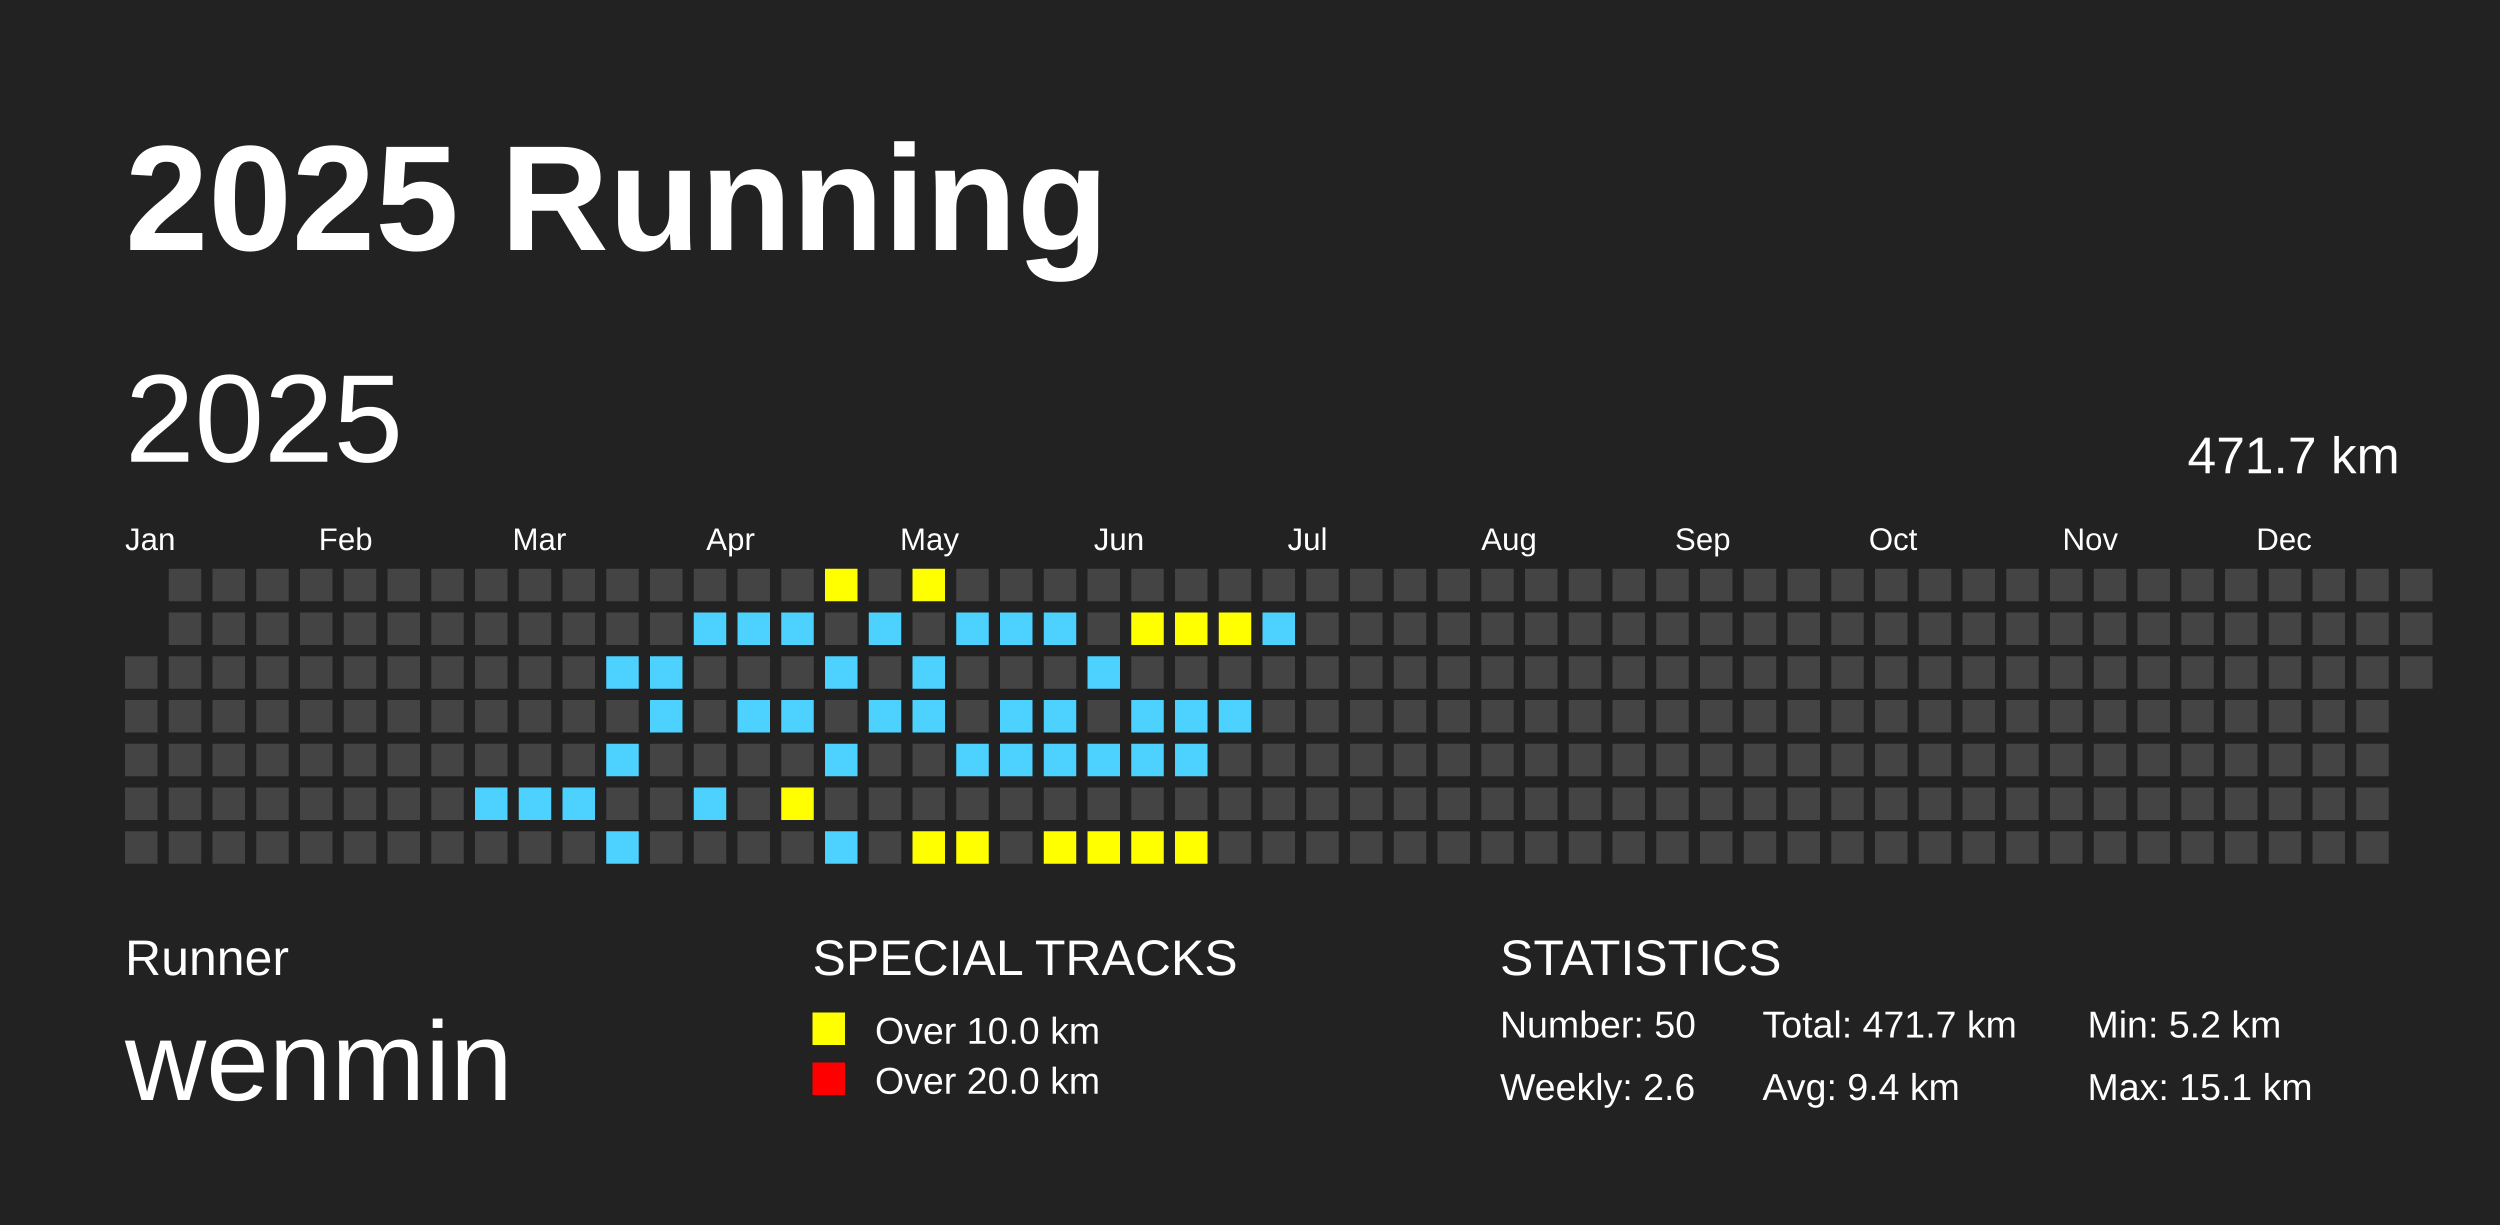
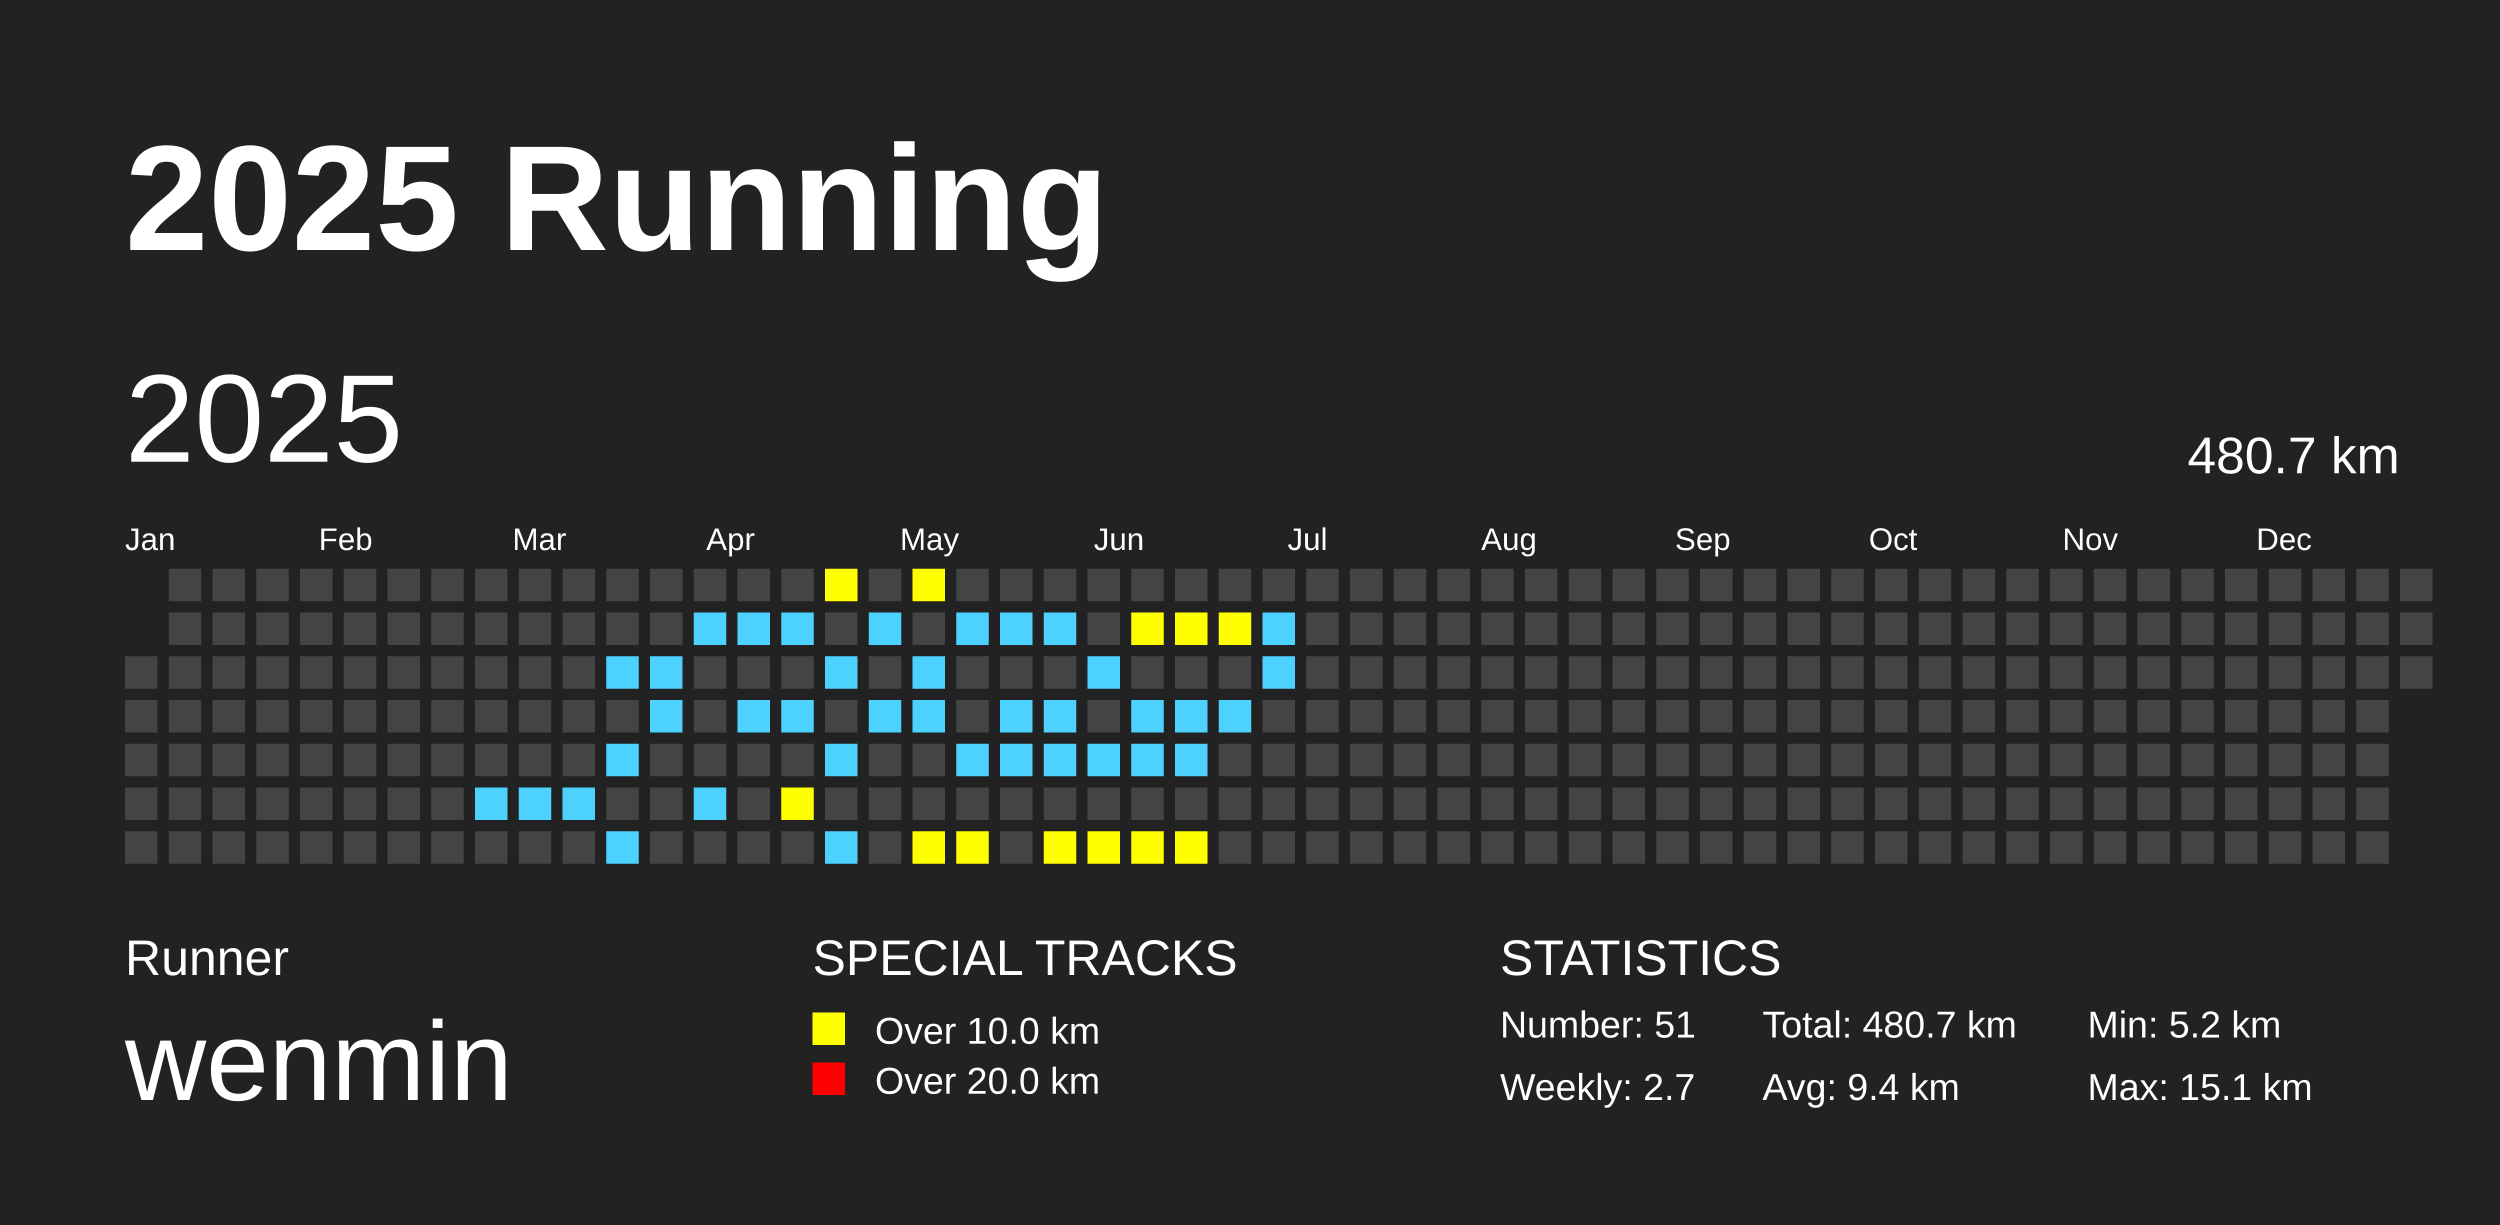
<svg xmlns="http://www.w3.org/2000/svg" baseProfile="full" height="98mm" version="1.1" viewBox="0,0,200,98" width="200mm">
  <defs />
  <rect fill="#222222" height="98" width="200" x="0" y="0" />
  <text fill="#FFFFFF" style="font-size:12px; font-family:Arial; font-weight:bold;" x="10" y="20">2025 Running</text>
  <text fill="#FFFFFF" style="font-size:4px; font-family:Arial" x="10" y="78">Runner</text>
  <text fill="#FFFFFF" style="font-size:9px; font-family:Arial" x="10" y="88">wenmin</text>
  <text fill="#FFFFFF" style="font-size:4px; font-family:Arial" x="65" y="78">SPECIAL TRACKS</text>
  <rect fill="yellow" height="2.6" width="2.6" x="65" y="81" />
  <text fill="#FFFFFF" style="font-size:3px; font-family:Arial" x="70" y="83.5">Over 10.0 km</text>
  <rect fill="red" height="2.6" width="2.6" x="65" y="85" />
  <text fill="#FFFFFF" style="font-size:3px; font-family:Arial" x="70" y="87.5">Over 20.0 km</text>
  <text fill="#FFFFFF" style="font-size:4px; font-family:Arial" x="120" y="78">STATISTICS</text>
-   <text fill="#FFFFFF" style="font-size:3px; font-family:Arial" x="120" y="83">Number: 50</text>
-   <text fill="#FFFFFF" style="font-size:3px; font-family:Arial" x="120" y="88">Weekly: 2.6</text>
-   <text fill="#FFFFFF" style="font-size:3px; font-family:Arial" x="141" y="83">Total: 471.7 km</text>
+   <text fill="#FFFFFF" style="font-size:3px; font-family:Arial" x="120" y="83">Number: 51</text>
+   <text fill="#FFFFFF" style="font-size:3px; font-family:Arial" x="120" y="88">Weekly: 2.7</text>
+   <text fill="#FFFFFF" style="font-size:3px; font-family:Arial" x="141" y="83">Total: 480.7 km</text>
  <text fill="#FFFFFF" style="font-size:3px; font-family:Arial" x="141" y="88">Avg: 9.4 km</text>
  <text fill="#FFFFFF" style="font-size:3px; font-family:Arial" x="167" y="83">Min: 5.2 km</text>
  <text fill="#FFFFFF" style="font-size:3px; font-family:Arial" x="167" y="88">Max: 15.1 km</text>
  <text dominant-baseline="hanging" fill="#FFFFFF" style="font-size:10.0px; font-family:Arial;" x="10" y="30">2025</text>
-   <text dominant-baseline="hanging" fill="#FFFFFF" style="font-size:4.125px; font-family:Arial;" x="175" y="35">471.7 km</text>
+   <text dominant-baseline="hanging" fill="#FFFFFF" style="font-size:4.125px; font-family:Arial;" x="175" y="35">480.7 km</text>
  <text fill="#FFFFFF" style="font-size:2.5px; font-family:Arial" x="10.0" y="44">Jan</text>
  <text fill="#FFFFFF" style="font-size:2.5px; font-family:Arial" x="25.5" y="44">Feb</text>
  <text fill="#FFFFFF" style="font-size:2.5px; font-family:Arial" x="41.0" y="44">Mar</text>
  <text fill="#FFFFFF" style="font-size:2.5px; font-family:Arial" x="56.5" y="44">Apr</text>
  <text fill="#FFFFFF" style="font-size:2.5px; font-family:Arial" x="72.0" y="44">May</text>
  <text fill="#FFFFFF" style="font-size:2.5px; font-family:Arial" x="87.5" y="44">Jun</text>
  <text fill="#FFFFFF" style="font-size:2.5px; font-family:Arial" x="103.0" y="44">Jul</text>
  <text fill="#FFFFFF" style="font-size:2.5px; font-family:Arial" x="118.5" y="44">Aug</text>
  <text fill="#FFFFFF" style="font-size:2.5px; font-family:Arial" x="134.0" y="44">Sep</text>
  <text fill="#FFFFFF" style="font-size:2.5px; font-family:Arial" x="149.5" y="44">Oct</text>
  <text fill="#FFFFFF" style="font-size:2.5px; font-family:Arial" x="165.0" y="44">Nov</text>
  <text fill="#FFFFFF" style="font-size:2.5px; font-family:Arial" x="180.5" y="44">Dec</text>
  <rect fill="#444444" height="2.6" width="2.6" x="10.0" y="52.5" />
  <rect fill="#444444" height="2.6" width="2.6" x="10.0" y="56.0" />
  <rect fill="#444444" height="2.6" width="2.6" x="10.0" y="59.5" />
  <rect fill="#444444" height="2.6" width="2.6" x="10.0" y="63.0" />
  <rect fill="#444444" height="2.6" width="2.6" x="10.0" y="66.5" />
  <rect fill="#444444" height="2.6" width="2.6" x="13.5" y="45.5" />
  <rect fill="#444444" height="2.6" width="2.6" x="13.5" y="49.0" />
  <rect fill="#444444" height="2.6" width="2.6" x="13.5" y="52.5" />
  <rect fill="#444444" height="2.6" width="2.6" x="13.5" y="56.0" />
  <rect fill="#444444" height="2.6" width="2.6" x="13.5" y="59.5" />
  <rect fill="#444444" height="2.6" width="2.6" x="13.5" y="63.0" />
  <rect fill="#444444" height="2.6" width="2.6" x="13.5" y="66.5" />
  <rect fill="#444444" height="2.6" width="2.6" x="17.0" y="45.5" />
  <rect fill="#444444" height="2.6" width="2.6" x="17.0" y="49.0" />
  <rect fill="#444444" height="2.6" width="2.6" x="17.0" y="52.5" />
  <rect fill="#444444" height="2.6" width="2.6" x="17.0" y="56.0" />
  <rect fill="#444444" height="2.6" width="2.6" x="17.0" y="59.5" />
  <rect fill="#444444" height="2.6" width="2.6" x="17.0" y="63.0" />
  <rect fill="#444444" height="2.6" width="2.6" x="17.0" y="66.5" />
  <rect fill="#444444" height="2.6" width="2.6" x="20.5" y="45.5" />
  <rect fill="#444444" height="2.6" width="2.6" x="20.5" y="49.0" />
  <rect fill="#444444" height="2.6" width="2.6" x="20.5" y="52.5" />
  <rect fill="#444444" height="2.6" width="2.6" x="20.5" y="56.0" />
  <rect fill="#444444" height="2.6" width="2.6" x="20.5" y="59.5" />
  <rect fill="#444444" height="2.6" width="2.6" x="20.5" y="63.0" />
  <rect fill="#444444" height="2.6" width="2.6" x="20.5" y="66.5" />
  <rect fill="#444444" height="2.6" width="2.6" x="24.0" y="45.5" />
  <rect fill="#444444" height="2.6" width="2.6" x="24.0" y="49.0" />
  <rect fill="#444444" height="2.6" width="2.6" x="24.0" y="52.5" />
  <rect fill="#444444" height="2.6" width="2.6" x="24.0" y="56.0" />
  <rect fill="#444444" height="2.6" width="2.6" x="24.0" y="59.5" />
  <rect fill="#444444" height="2.6" width="2.6" x="24.0" y="63.0" />
  <rect fill="#444444" height="2.6" width="2.6" x="24.0" y="66.5" />
  <rect fill="#444444" height="2.6" width="2.6" x="27.5" y="45.5" />
  <rect fill="#444444" height="2.6" width="2.6" x="27.5" y="49.0" />
  <rect fill="#444444" height="2.6" width="2.6" x="27.5" y="52.5" />
  <rect fill="#444444" height="2.6" width="2.6" x="27.5" y="56.0" />
  <rect fill="#444444" height="2.6" width="2.6" x="27.5" y="59.5" />
  <rect fill="#444444" height="2.6" width="2.6" x="27.5" y="63.0" />
  <rect fill="#444444" height="2.6" width="2.6" x="27.5" y="66.5" />
  <rect fill="#444444" height="2.6" width="2.6" x="31.0" y="45.5" />
  <rect fill="#444444" height="2.6" width="2.6" x="31.0" y="49.0" />
  <rect fill="#444444" height="2.6" width="2.6" x="31.0" y="52.5" />
  <rect fill="#444444" height="2.6" width="2.6" x="31.0" y="56.0" />
  <rect fill="#444444" height="2.6" width="2.6" x="31.0" y="59.5" />
  <rect fill="#444444" height="2.6" width="2.6" x="31.0" y="63.0" />
  <rect fill="#444444" height="2.6" width="2.6" x="31.0" y="66.5" />
  <rect fill="#444444" height="2.6" width="2.6" x="34.5" y="45.5" />
  <rect fill="#444444" height="2.6" width="2.6" x="34.5" y="49.0" />
  <rect fill="#444444" height="2.6" width="2.6" x="34.5" y="52.5" />
  <rect fill="#444444" height="2.6" width="2.6" x="34.5" y="56.0" />
  <rect fill="#444444" height="2.6" width="2.6" x="34.5" y="59.5" />
  <rect fill="#444444" height="2.6" width="2.6" x="34.5" y="63.0" />
  <rect fill="#444444" height="2.6" width="2.6" x="34.5" y="66.5" />
  <rect fill="#444444" height="2.6" width="2.6" x="38.0" y="45.5" />
  <rect fill="#444444" height="2.6" width="2.6" x="38.0" y="49.0" />
  <rect fill="#444444" height="2.6" width="2.6" x="38.0" y="52.5" />
  <rect fill="#444444" height="2.6" width="2.6" x="38.0" y="56.0" />
  <rect fill="#444444" height="2.6" width="2.6" x="38.0" y="59.5" />
  <rect fill="#4DD2FF" height="2.6" width="2.6" x="38.0" y="63.0" />
  <rect fill="#444444" height="2.6" width="2.6" x="38.0" y="66.5" />
  <rect fill="#444444" height="2.6" width="2.6" x="41.5" y="45.5" />
  <rect fill="#444444" height="2.6" width="2.6" x="41.5" y="49.0" />
  <rect fill="#444444" height="2.6" width="2.6" x="41.5" y="52.5" />
  <rect fill="#444444" height="2.6" width="2.6" x="41.5" y="56.0" />
  <rect fill="#444444" height="2.6" width="2.6" x="41.5" y="59.5" />
  <rect fill="#4DD2FF" height="2.6" width="2.6" x="41.5" y="63.0" />
  <rect fill="#444444" height="2.6" width="2.6" x="41.5" y="66.5" />
  <rect fill="#444444" height="2.6" width="2.6" x="45.0" y="45.5" />
  <rect fill="#444444" height="2.6" width="2.6" x="45.0" y="49.0" />
  <rect fill="#444444" height="2.6" width="2.6" x="45.0" y="52.5" />
  <rect fill="#444444" height="2.6" width="2.6" x="45.0" y="56.0" />
  <rect fill="#444444" height="2.6" width="2.6" x="45.0" y="59.5" />
  <rect fill="#4DD2FF" height="2.6" width="2.6" x="45.0" y="63.0" />
  <rect fill="#444444" height="2.6" width="2.6" x="45.0" y="66.5" />
  <rect fill="#444444" height="2.6" width="2.6" x="48.5" y="45.5" />
  <rect fill="#444444" height="2.6" width="2.6" x="48.5" y="49.0" />
  <rect fill="#4DD2FF" height="2.6" width="2.6" x="48.5" y="52.5" />
  <rect fill="#444444" height="2.6" width="2.6" x="48.5" y="56.0" />
  <rect fill="#4DD2FF" height="2.6" width="2.6" x="48.5" y="59.5" />
  <rect fill="#444444" height="2.6" width="2.6" x="48.5" y="63.0" />
  <rect fill="#4DD2FF" height="2.6" width="2.6" x="48.5" y="66.5" />
  <rect fill="#444444" height="2.6" width="2.6" x="52.0" y="45.5" />
  <rect fill="#444444" height="2.6" width="2.6" x="52.0" y="49.0" />
  <rect fill="#4DD2FF" height="2.6" width="2.6" x="52.0" y="52.5" />
  <rect fill="#4DD2FF" height="2.6" width="2.6" x="52.0" y="56.0" />
  <rect fill="#444444" height="2.6" width="2.6" x="52.0" y="59.5" />
  <rect fill="#444444" height="2.6" width="2.6" x="52.0" y="63.0" />
  <rect fill="#444444" height="2.6" width="2.6" x="52.0" y="66.5" />
  <rect fill="#444444" height="2.6" width="2.6" x="55.5" y="45.5" />
  <rect fill="#4DD2FF" height="2.6" width="2.6" x="55.5" y="49.0" />
  <rect fill="#444444" height="2.6" width="2.6" x="55.5" y="52.5" />
  <rect fill="#444444" height="2.6" width="2.6" x="55.5" y="56.0" />
  <rect fill="#444444" height="2.6" width="2.6" x="55.5" y="59.5" />
  <rect fill="#4DD2FF" height="2.6" width="2.6" x="55.5" y="63.0" />
  <rect fill="#444444" height="2.6" width="2.6" x="55.5" y="66.5" />
  <rect fill="#444444" height="2.6" width="2.6" x="59.0" y="45.5" />
  <rect fill="#4DD2FF" height="2.6" width="2.6" x="59.0" y="49.0" />
  <rect fill="#444444" height="2.6" width="2.6" x="59.0" y="52.5" />
  <rect fill="#4DD2FF" height="2.6" width="2.6" x="59.0" y="56.0" />
  <rect fill="#444444" height="2.6" width="2.6" x="59.0" y="59.5" />
  <rect fill="#444444" height="2.6" width="2.6" x="59.0" y="63.0" />
  <rect fill="#444444" height="2.6" width="2.6" x="59.0" y="66.5" />
  <rect fill="#444444" height="2.6" width="2.6" x="62.5" y="45.5" />
  <rect fill="#4DD2FF" height="2.6" width="2.6" x="62.5" y="49.0" />
  <rect fill="#444444" height="2.6" width="2.6" x="62.5" y="52.5" />
  <rect fill="#4DD2FF" height="2.6" width="2.6" x="62.5" y="56.0" />
  <rect fill="#444444" height="2.6" width="2.6" x="62.5" y="59.5" />
  <rect fill="yellow" height="2.6" width="2.6" x="62.5" y="63.0" />
  <rect fill="#444444" height="2.6" width="2.6" x="62.5" y="66.5" />
  <rect fill="yellow" height="2.6" width="2.6" x="66.0" y="45.5" />
  <rect fill="#444444" height="2.6" width="2.6" x="66.0" y="49.0" />
  <rect fill="#4DD2FF" height="2.6" width="2.6" x="66.0" y="52.5" />
  <rect fill="#444444" height="2.6" width="2.6" x="66.0" y="56.0" />
  <rect fill="#4DD2FF" height="2.6" width="2.6" x="66.0" y="59.5" />
  <rect fill="#444444" height="2.6" width="2.6" x="66.0" y="63.0" />
  <rect fill="#4DD2FF" height="2.6" width="2.6" x="66.0" y="66.5" />
  <rect fill="#444444" height="2.6" width="2.6" x="69.5" y="45.5" />
  <rect fill="#4DD2FF" height="2.6" width="2.6" x="69.5" y="49.0" />
  <rect fill="#444444" height="2.6" width="2.6" x="69.5" y="52.5" />
  <rect fill="#4DD2FF" height="2.6" width="2.6" x="69.5" y="56.0" />
  <rect fill="#444444" height="2.6" width="2.6" x="69.5" y="59.5" />
  <rect fill="#444444" height="2.6" width="2.6" x="69.5" y="63.0" />
  <rect fill="#444444" height="2.6" width="2.6" x="69.5" y="66.5" />
  <rect fill="yellow" height="2.6" width="2.6" x="73.0" y="45.5" />
  <rect fill="#444444" height="2.6" width="2.6" x="73.0" y="49.0" />
  <rect fill="#4DD2FF" height="2.6" width="2.6" x="73.0" y="52.5" />
  <rect fill="#4DD2FF" height="2.6" width="2.6" x="73.0" y="56.0" />
  <rect fill="#444444" height="2.6" width="2.6" x="73.0" y="59.5" />
  <rect fill="#444444" height="2.6" width="2.6" x="73.0" y="63.0" />
  <rect fill="yellow" height="2.6" width="2.6" x="73.0" y="66.5" />
  <rect fill="#444444" height="2.6" width="2.6" x="76.5" y="45.5" />
  <rect fill="#4DD2FF" height="2.6" width="2.6" x="76.5" y="49.0" />
  <rect fill="#444444" height="2.6" width="2.6" x="76.5" y="52.5" />
  <rect fill="#444444" height="2.6" width="2.6" x="76.5" y="56.0" />
  <rect fill="#4DD2FF" height="2.6" width="2.6" x="76.5" y="59.5" />
  <rect fill="#444444" height="2.6" width="2.6" x="76.5" y="63.0" />
  <rect fill="yellow" height="2.6" width="2.6" x="76.5" y="66.5" />
  <rect fill="#444444" height="2.6" width="2.6" x="80.0" y="45.5" />
  <rect fill="#4DD2FF" height="2.6" width="2.6" x="80.0" y="49.0" />
  <rect fill="#444444" height="2.6" width="2.6" x="80.0" y="52.5" />
  <rect fill="#4DD2FF" height="2.6" width="2.6" x="80.0" y="56.0" />
  <rect fill="#4DD2FF" height="2.6" width="2.6" x="80.0" y="59.5" />
  <rect fill="#444444" height="2.6" width="2.6" x="80.0" y="63.0" />
  <rect fill="#444444" height="2.6" width="2.6" x="80.0" y="66.5" />
  <rect fill="#444444" height="2.6" width="2.6" x="83.5" y="45.5" />
  <rect fill="#4DD2FF" height="2.6" width="2.6" x="83.5" y="49.0" />
  <rect fill="#444444" height="2.6" width="2.6" x="83.5" y="52.5" />
  <rect fill="#4DD2FF" height="2.6" width="2.6" x="83.5" y="56.0" />
  <rect fill="#4DD2FF" height="2.6" width="2.6" x="83.5" y="59.5" />
  <rect fill="#444444" height="2.6" width="2.6" x="83.5" y="63.0" />
  <rect fill="yellow" height="2.6" width="2.6" x="83.5" y="66.5" />
  <rect fill="#444444" height="2.6" width="2.6" x="87.0" y="45.5" />
  <rect fill="#444444" height="2.6" width="2.6" x="87.0" y="49.0" />
  <rect fill="#4DD2FF" height="2.6" width="2.6" x="87.0" y="52.5" />
  <rect fill="#444444" height="2.6" width="2.6" x="87.0" y="56.0" />
  <rect fill="#4DD2FF" height="2.6" width="2.6" x="87.0" y="59.5" />
  <rect fill="#444444" height="2.6" width="2.6" x="87.0" y="63.0" />
  <rect fill="yellow" height="2.6" width="2.6" x="87.0" y="66.5" />
  <rect fill="#444444" height="2.6" width="2.6" x="90.5" y="45.5" />
  <rect fill="yellow" height="2.6" width="2.6" x="90.5" y="49.0" />
  <rect fill="#444444" height="2.6" width="2.6" x="90.5" y="52.5" />
  <rect fill="#4DD2FF" height="2.6" width="2.6" x="90.5" y="56.0" />
  <rect fill="#4DD2FF" height="2.6" width="2.6" x="90.5" y="59.5" />
  <rect fill="#444444" height="2.6" width="2.6" x="90.5" y="63.0" />
  <rect fill="yellow" height="2.6" width="2.6" x="90.5" y="66.5" />
  <rect fill="#444444" height="2.6" width="2.6" x="94.0" y="45.5" />
  <rect fill="yellow" height="2.6" width="2.6" x="94.0" y="49.0" />
  <rect fill="#444444" height="2.6" width="2.6" x="94.0" y="52.5" />
  <rect fill="#4DD2FF" height="2.6" width="2.6" x="94.0" y="56.0" />
  <rect fill="#4DD2FF" height="2.6" width="2.6" x="94.0" y="59.5" />
  <rect fill="#444444" height="2.6" width="2.6" x="94.0" y="63.0" />
  <rect fill="yellow" height="2.6" width="2.6" x="94.0" y="66.5" />
  <rect fill="#444444" height="2.6" width="2.6" x="97.5" y="45.5" />
  <rect fill="yellow" height="2.6" width="2.6" x="97.5" y="49.0" />
  <rect fill="#444444" height="2.6" width="2.6" x="97.5" y="52.5" />
  <rect fill="#4DD2FF" height="2.6" width="2.6" x="97.5" y="56.0" />
  <rect fill="#444444" height="2.6" width="2.6" x="97.5" y="59.5" />
  <rect fill="#444444" height="2.6" width="2.6" x="97.5" y="63.0" />
  <rect fill="#444444" height="2.6" width="2.6" x="97.5" y="66.5" />
  <rect fill="#444444" height="2.6" width="2.6" x="101.0" y="45.5" />
  <rect fill="#4DD2FF" height="2.6" width="2.6" x="101.0" y="49.0" />
-   <rect fill="#444444" height="2.6" width="2.6" x="101.0" y="52.5" />
+   <rect fill="#4DD2FF" height="2.6" width="2.6" x="101.0" y="52.5" />
  <rect fill="#444444" height="2.6" width="2.6" x="101.0" y="56.0" />
  <rect fill="#444444" height="2.6" width="2.6" x="101.0" y="59.5" />
  <rect fill="#444444" height="2.6" width="2.6" x="101.0" y="63.0" />
  <rect fill="#444444" height="2.6" width="2.6" x="101.0" y="66.5" />
  <rect fill="#444444" height="2.6" width="2.6" x="104.5" y="45.5" />
  <rect fill="#444444" height="2.6" width="2.6" x="104.5" y="49.0" />
  <rect fill="#444444" height="2.6" width="2.6" x="104.5" y="52.5" />
  <rect fill="#444444" height="2.6" width="2.6" x="104.5" y="56.0" />
  <rect fill="#444444" height="2.6" width="2.6" x="104.5" y="59.5" />
  <rect fill="#444444" height="2.6" width="2.6" x="104.5" y="63.0" />
  <rect fill="#444444" height="2.6" width="2.6" x="104.5" y="66.5" />
  <rect fill="#444444" height="2.6" width="2.6" x="108.0" y="45.5" />
  <rect fill="#444444" height="2.6" width="2.6" x="108.0" y="49.0" />
  <rect fill="#444444" height="2.6" width="2.6" x="108.0" y="52.5" />
  <rect fill="#444444" height="2.6" width="2.6" x="108.0" y="56.0" />
  <rect fill="#444444" height="2.6" width="2.6" x="108.0" y="59.5" />
  <rect fill="#444444" height="2.6" width="2.6" x="108.0" y="63.0" />
  <rect fill="#444444" height="2.6" width="2.6" x="108.0" y="66.5" />
  <rect fill="#444444" height="2.6" width="2.6" x="111.5" y="45.5" />
  <rect fill="#444444" height="2.6" width="2.6" x="111.5" y="49.0" />
  <rect fill="#444444" height="2.6" width="2.6" x="111.5" y="52.5" />
  <rect fill="#444444" height="2.6" width="2.6" x="111.5" y="56.0" />
  <rect fill="#444444" height="2.6" width="2.6" x="111.5" y="59.5" />
  <rect fill="#444444" height="2.6" width="2.6" x="111.5" y="63.0" />
  <rect fill="#444444" height="2.6" width="2.6" x="111.5" y="66.5" />
  <rect fill="#444444" height="2.6" width="2.6" x="115.0" y="45.5" />
  <rect fill="#444444" height="2.6" width="2.6" x="115.0" y="49.0" />
  <rect fill="#444444" height="2.6" width="2.6" x="115.0" y="52.5" />
  <rect fill="#444444" height="2.6" width="2.6" x="115.0" y="56.0" />
  <rect fill="#444444" height="2.6" width="2.6" x="115.0" y="59.5" />
  <rect fill="#444444" height="2.6" width="2.6" x="115.0" y="63.0" />
  <rect fill="#444444" height="2.6" width="2.6" x="115.0" y="66.5" />
  <rect fill="#444444" height="2.6" width="2.6" x="118.5" y="45.5" />
  <rect fill="#444444" height="2.6" width="2.6" x="118.5" y="49.0" />
  <rect fill="#444444" height="2.6" width="2.6" x="118.5" y="52.5" />
  <rect fill="#444444" height="2.6" width="2.6" x="118.5" y="56.0" />
  <rect fill="#444444" height="2.6" width="2.6" x="118.5" y="59.5" />
  <rect fill="#444444" height="2.6" width="2.6" x="118.5" y="63.0" />
  <rect fill="#444444" height="2.6" width="2.6" x="118.5" y="66.5" />
  <rect fill="#444444" height="2.6" width="2.6" x="122.0" y="45.5" />
  <rect fill="#444444" height="2.6" width="2.6" x="122.0" y="49.0" />
  <rect fill="#444444" height="2.6" width="2.6" x="122.0" y="52.5" />
  <rect fill="#444444" height="2.6" width="2.6" x="122.0" y="56.0" />
  <rect fill="#444444" height="2.6" width="2.6" x="122.0" y="59.5" />
  <rect fill="#444444" height="2.6" width="2.6" x="122.0" y="63.0" />
  <rect fill="#444444" height="2.6" width="2.6" x="122.0" y="66.5" />
  <rect fill="#444444" height="2.6" width="2.6" x="125.5" y="45.5" />
  <rect fill="#444444" height="2.6" width="2.6" x="125.5" y="49.0" />
  <rect fill="#444444" height="2.6" width="2.6" x="125.5" y="52.5" />
  <rect fill="#444444" height="2.6" width="2.6" x="125.5" y="56.0" />
  <rect fill="#444444" height="2.6" width="2.6" x="125.5" y="59.5" />
  <rect fill="#444444" height="2.6" width="2.6" x="125.5" y="63.0" />
  <rect fill="#444444" height="2.6" width="2.6" x="125.5" y="66.5" />
  <rect fill="#444444" height="2.6" width="2.6" x="129.0" y="45.5" />
  <rect fill="#444444" height="2.6" width="2.6" x="129.0" y="49.0" />
  <rect fill="#444444" height="2.6" width="2.6" x="129.0" y="52.5" />
  <rect fill="#444444" height="2.6" width="2.6" x="129.0" y="56.0" />
  <rect fill="#444444" height="2.6" width="2.6" x="129.0" y="59.5" />
  <rect fill="#444444" height="2.6" width="2.6" x="129.0" y="63.0" />
  <rect fill="#444444" height="2.6" width="2.6" x="129.0" y="66.5" />
  <rect fill="#444444" height="2.6" width="2.6" x="132.5" y="45.5" />
  <rect fill="#444444" height="2.6" width="2.6" x="132.5" y="49.0" />
  <rect fill="#444444" height="2.6" width="2.6" x="132.5" y="52.5" />
  <rect fill="#444444" height="2.6" width="2.6" x="132.5" y="56.0" />
  <rect fill="#444444" height="2.6" width="2.6" x="132.5" y="59.5" />
  <rect fill="#444444" height="2.6" width="2.6" x="132.5" y="63.0" />
  <rect fill="#444444" height="2.6" width="2.6" x="132.5" y="66.5" />
  <rect fill="#444444" height="2.6" width="2.6" x="136.0" y="45.5" />
  <rect fill="#444444" height="2.6" width="2.6" x="136.0" y="49.0" />
  <rect fill="#444444" height="2.6" width="2.6" x="136.0" y="52.5" />
  <rect fill="#444444" height="2.6" width="2.6" x="136.0" y="56.0" />
  <rect fill="#444444" height="2.6" width="2.6" x="136.0" y="59.5" />
  <rect fill="#444444" height="2.6" width="2.6" x="136.0" y="63.0" />
  <rect fill="#444444" height="2.6" width="2.6" x="136.0" y="66.5" />
  <rect fill="#444444" height="2.6" width="2.6" x="139.5" y="45.5" />
  <rect fill="#444444" height="2.6" width="2.6" x="139.5" y="49.0" />
  <rect fill="#444444" height="2.6" width="2.6" x="139.5" y="52.5" />
  <rect fill="#444444" height="2.6" width="2.6" x="139.5" y="56.0" />
  <rect fill="#444444" height="2.6" width="2.6" x="139.5" y="59.5" />
  <rect fill="#444444" height="2.6" width="2.6" x="139.5" y="63.0" />
  <rect fill="#444444" height="2.6" width="2.6" x="139.5" y="66.5" />
  <rect fill="#444444" height="2.6" width="2.6" x="143.0" y="45.5" />
  <rect fill="#444444" height="2.6" width="2.6" x="143.0" y="49.0" />
  <rect fill="#444444" height="2.6" width="2.6" x="143.0" y="52.5" />
  <rect fill="#444444" height="2.6" width="2.6" x="143.0" y="56.0" />
  <rect fill="#444444" height="2.6" width="2.6" x="143.0" y="59.5" />
  <rect fill="#444444" height="2.6" width="2.6" x="143.0" y="63.0" />
  <rect fill="#444444" height="2.6" width="2.6" x="143.0" y="66.5" />
  <rect fill="#444444" height="2.6" width="2.6" x="146.5" y="45.5" />
  <rect fill="#444444" height="2.6" width="2.6" x="146.5" y="49.0" />
  <rect fill="#444444" height="2.6" width="2.6" x="146.5" y="52.5" />
  <rect fill="#444444" height="2.6" width="2.6" x="146.5" y="56.0" />
  <rect fill="#444444" height="2.6" width="2.6" x="146.5" y="59.5" />
  <rect fill="#444444" height="2.6" width="2.6" x="146.5" y="63.0" />
  <rect fill="#444444" height="2.6" width="2.6" x="146.5" y="66.5" />
  <rect fill="#444444" height="2.6" width="2.6" x="150.0" y="45.5" />
  <rect fill="#444444" height="2.6" width="2.6" x="150.0" y="49.0" />
  <rect fill="#444444" height="2.6" width="2.6" x="150.0" y="52.5" />
  <rect fill="#444444" height="2.6" width="2.6" x="150.0" y="56.0" />
  <rect fill="#444444" height="2.6" width="2.6" x="150.0" y="59.5" />
  <rect fill="#444444" height="2.6" width="2.6" x="150.0" y="63.0" />
  <rect fill="#444444" height="2.6" width="2.6" x="150.0" y="66.5" />
  <rect fill="#444444" height="2.6" width="2.6" x="153.5" y="45.5" />
  <rect fill="#444444" height="2.6" width="2.6" x="153.5" y="49.0" />
  <rect fill="#444444" height="2.6" width="2.6" x="153.5" y="52.5" />
  <rect fill="#444444" height="2.6" width="2.6" x="153.5" y="56.0" />
  <rect fill="#444444" height="2.6" width="2.6" x="153.5" y="59.5" />
  <rect fill="#444444" height="2.6" width="2.6" x="153.5" y="63.0" />
  <rect fill="#444444" height="2.6" width="2.6" x="153.5" y="66.5" />
  <rect fill="#444444" height="2.6" width="2.6" x="157.0" y="45.5" />
  <rect fill="#444444" height="2.6" width="2.6" x="157.0" y="49.0" />
  <rect fill="#444444" height="2.6" width="2.6" x="157.0" y="52.5" />
  <rect fill="#444444" height="2.6" width="2.6" x="157.0" y="56.0" />
  <rect fill="#444444" height="2.6" width="2.6" x="157.0" y="59.5" />
  <rect fill="#444444" height="2.6" width="2.6" x="157.0" y="63.0" />
  <rect fill="#444444" height="2.6" width="2.6" x="157.0" y="66.5" />
  <rect fill="#444444" height="2.6" width="2.6" x="160.5" y="45.5" />
  <rect fill="#444444" height="2.6" width="2.6" x="160.5" y="49.0" />
  <rect fill="#444444" height="2.6" width="2.6" x="160.5" y="52.5" />
  <rect fill="#444444" height="2.6" width="2.6" x="160.5" y="56.0" />
  <rect fill="#444444" height="2.6" width="2.6" x="160.5" y="59.5" />
  <rect fill="#444444" height="2.6" width="2.6" x="160.5" y="63.0" />
  <rect fill="#444444" height="2.6" width="2.6" x="160.5" y="66.5" />
  <rect fill="#444444" height="2.6" width="2.6" x="164.0" y="45.5" />
  <rect fill="#444444" height="2.6" width="2.6" x="164.0" y="49.0" />
  <rect fill="#444444" height="2.6" width="2.6" x="164.0" y="52.5" />
  <rect fill="#444444" height="2.6" width="2.6" x="164.0" y="56.0" />
  <rect fill="#444444" height="2.6" width="2.6" x="164.0" y="59.5" />
  <rect fill="#444444" height="2.6" width="2.6" x="164.0" y="63.0" />
  <rect fill="#444444" height="2.6" width="2.6" x="164.0" y="66.5" />
  <rect fill="#444444" height="2.6" width="2.6" x="167.5" y="45.5" />
  <rect fill="#444444" height="2.6" width="2.6" x="167.5" y="49.0" />
  <rect fill="#444444" height="2.6" width="2.6" x="167.5" y="52.5" />
  <rect fill="#444444" height="2.6" width="2.6" x="167.5" y="56.0" />
  <rect fill="#444444" height="2.6" width="2.6" x="167.5" y="59.5" />
  <rect fill="#444444" height="2.6" width="2.6" x="167.5" y="63.0" />
  <rect fill="#444444" height="2.6" width="2.6" x="167.5" y="66.5" />
  <rect fill="#444444" height="2.6" width="2.6" x="171.0" y="45.5" />
  <rect fill="#444444" height="2.6" width="2.6" x="171.0" y="49.0" />
  <rect fill="#444444" height="2.6" width="2.6" x="171.0" y="52.5" />
  <rect fill="#444444" height="2.6" width="2.6" x="171.0" y="56.0" />
  <rect fill="#444444" height="2.6" width="2.6" x="171.0" y="59.5" />
  <rect fill="#444444" height="2.6" width="2.6" x="171.0" y="63.0" />
  <rect fill="#444444" height="2.6" width="2.6" x="171.0" y="66.5" />
  <rect fill="#444444" height="2.6" width="2.6" x="174.5" y="45.5" />
  <rect fill="#444444" height="2.6" width="2.6" x="174.5" y="49.0" />
  <rect fill="#444444" height="2.6" width="2.6" x="174.5" y="52.5" />
  <rect fill="#444444" height="2.6" width="2.6" x="174.5" y="56.0" />
  <rect fill="#444444" height="2.6" width="2.6" x="174.5" y="59.5" />
  <rect fill="#444444" height="2.6" width="2.6" x="174.5" y="63.0" />
  <rect fill="#444444" height="2.6" width="2.6" x="174.5" y="66.5" />
  <rect fill="#444444" height="2.6" width="2.6" x="178.0" y="45.5" />
  <rect fill="#444444" height="2.6" width="2.6" x="178.0" y="49.0" />
  <rect fill="#444444" height="2.6" width="2.6" x="178.0" y="52.5" />
  <rect fill="#444444" height="2.6" width="2.6" x="178.0" y="56.0" />
  <rect fill="#444444" height="2.6" width="2.6" x="178.0" y="59.5" />
  <rect fill="#444444" height="2.6" width="2.6" x="178.0" y="63.0" />
  <rect fill="#444444" height="2.6" width="2.6" x="178.0" y="66.5" />
  <rect fill="#444444" height="2.6" width="2.6" x="181.5" y="45.5" />
  <rect fill="#444444" height="2.6" width="2.6" x="181.5" y="49.0" />
  <rect fill="#444444" height="2.6" width="2.6" x="181.5" y="52.5" />
  <rect fill="#444444" height="2.6" width="2.6" x="181.5" y="56.0" />
  <rect fill="#444444" height="2.6" width="2.6" x="181.5" y="59.5" />
  <rect fill="#444444" height="2.6" width="2.6" x="181.5" y="63.0" />
  <rect fill="#444444" height="2.6" width="2.6" x="181.5" y="66.5" />
  <rect fill="#444444" height="2.6" width="2.6" x="185.0" y="45.5" />
  <rect fill="#444444" height="2.6" width="2.6" x="185.0" y="49.0" />
  <rect fill="#444444" height="2.6" width="2.6" x="185.0" y="52.5" />
  <rect fill="#444444" height="2.6" width="2.6" x="185.0" y="56.0" />
  <rect fill="#444444" height="2.6" width="2.6" x="185.0" y="59.5" />
  <rect fill="#444444" height="2.6" width="2.6" x="185.0" y="63.0" />
  <rect fill="#444444" height="2.6" width="2.6" x="185.0" y="66.5" />
  <rect fill="#444444" height="2.6" width="2.6" x="188.5" y="45.5" />
  <rect fill="#444444" height="2.6" width="2.6" x="188.5" y="49.0" />
  <rect fill="#444444" height="2.6" width="2.6" x="188.5" y="52.5" />
  <rect fill="#444444" height="2.6" width="2.6" x="188.5" y="56.0" />
  <rect fill="#444444" height="2.6" width="2.6" x="188.5" y="59.5" />
  <rect fill="#444444" height="2.6" width="2.6" x="188.5" y="63.0" />
  <rect fill="#444444" height="2.6" width="2.6" x="188.5" y="66.5" />
  <rect fill="#444444" height="2.6" width="2.6" x="192.0" y="45.5" />
  <rect fill="#444444" height="2.6" width="2.6" x="192.0" y="49.0" />
  <rect fill="#444444" height="2.6" width="2.6" x="192.0" y="52.5" />
</svg>
